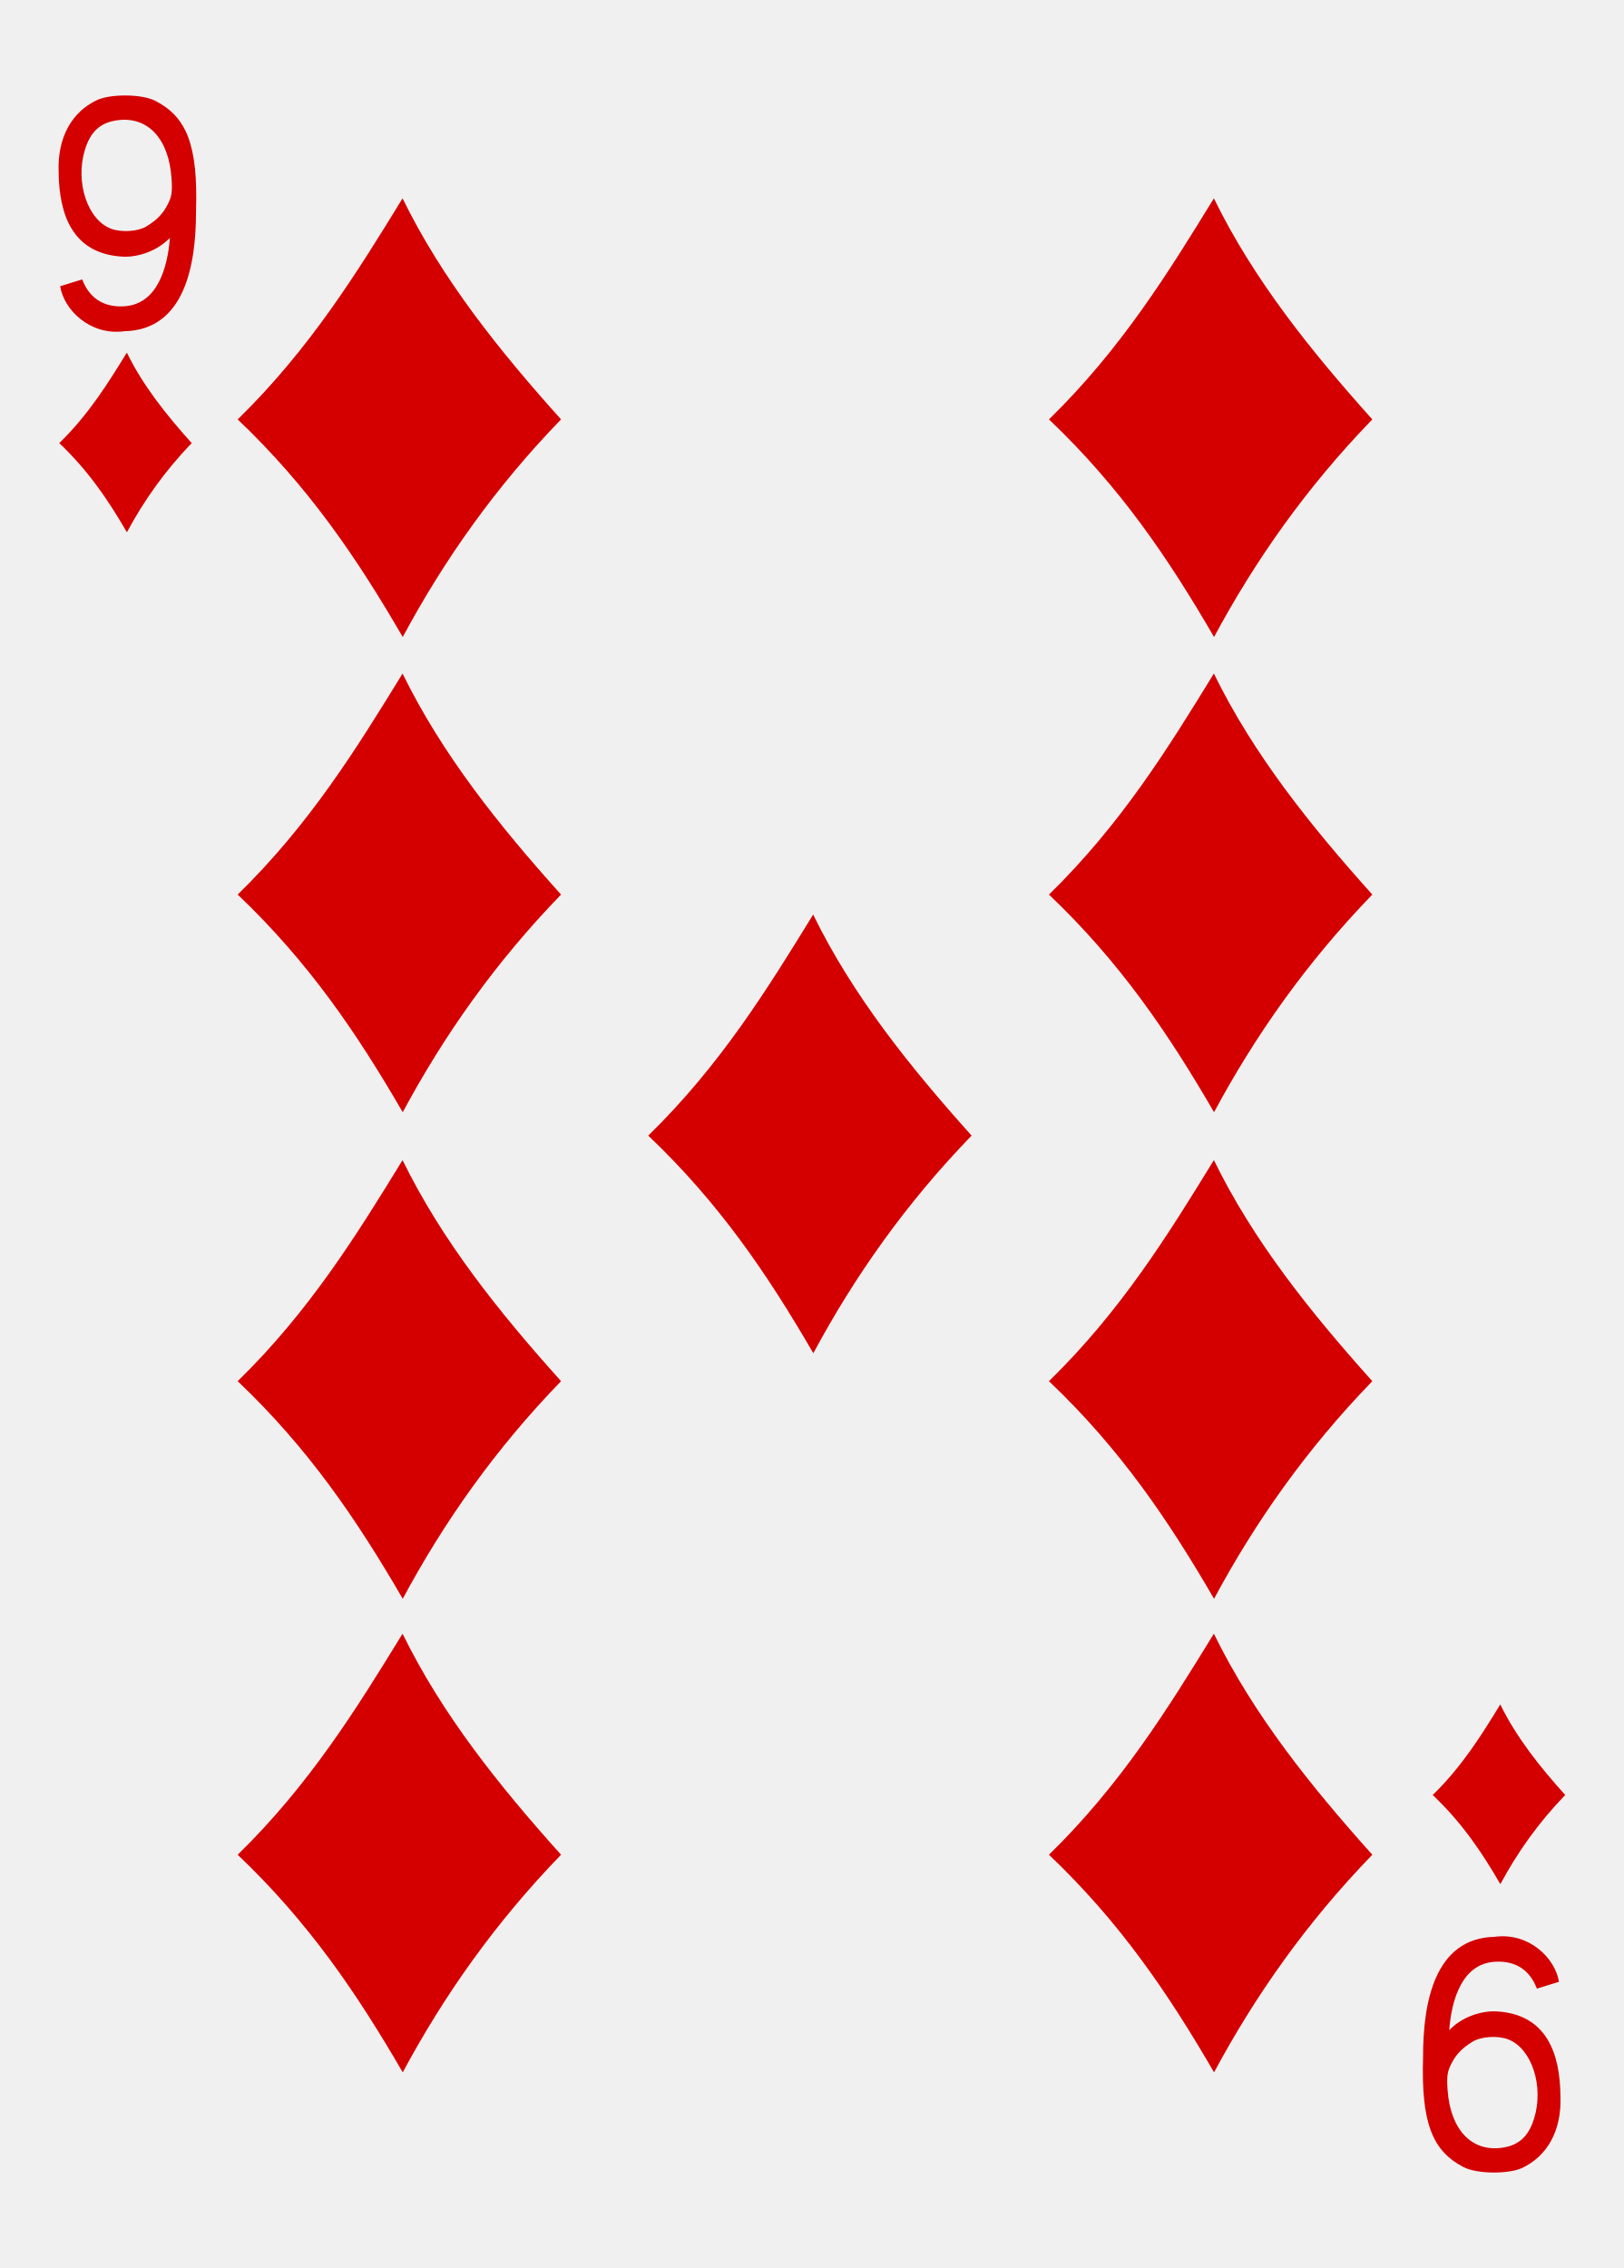
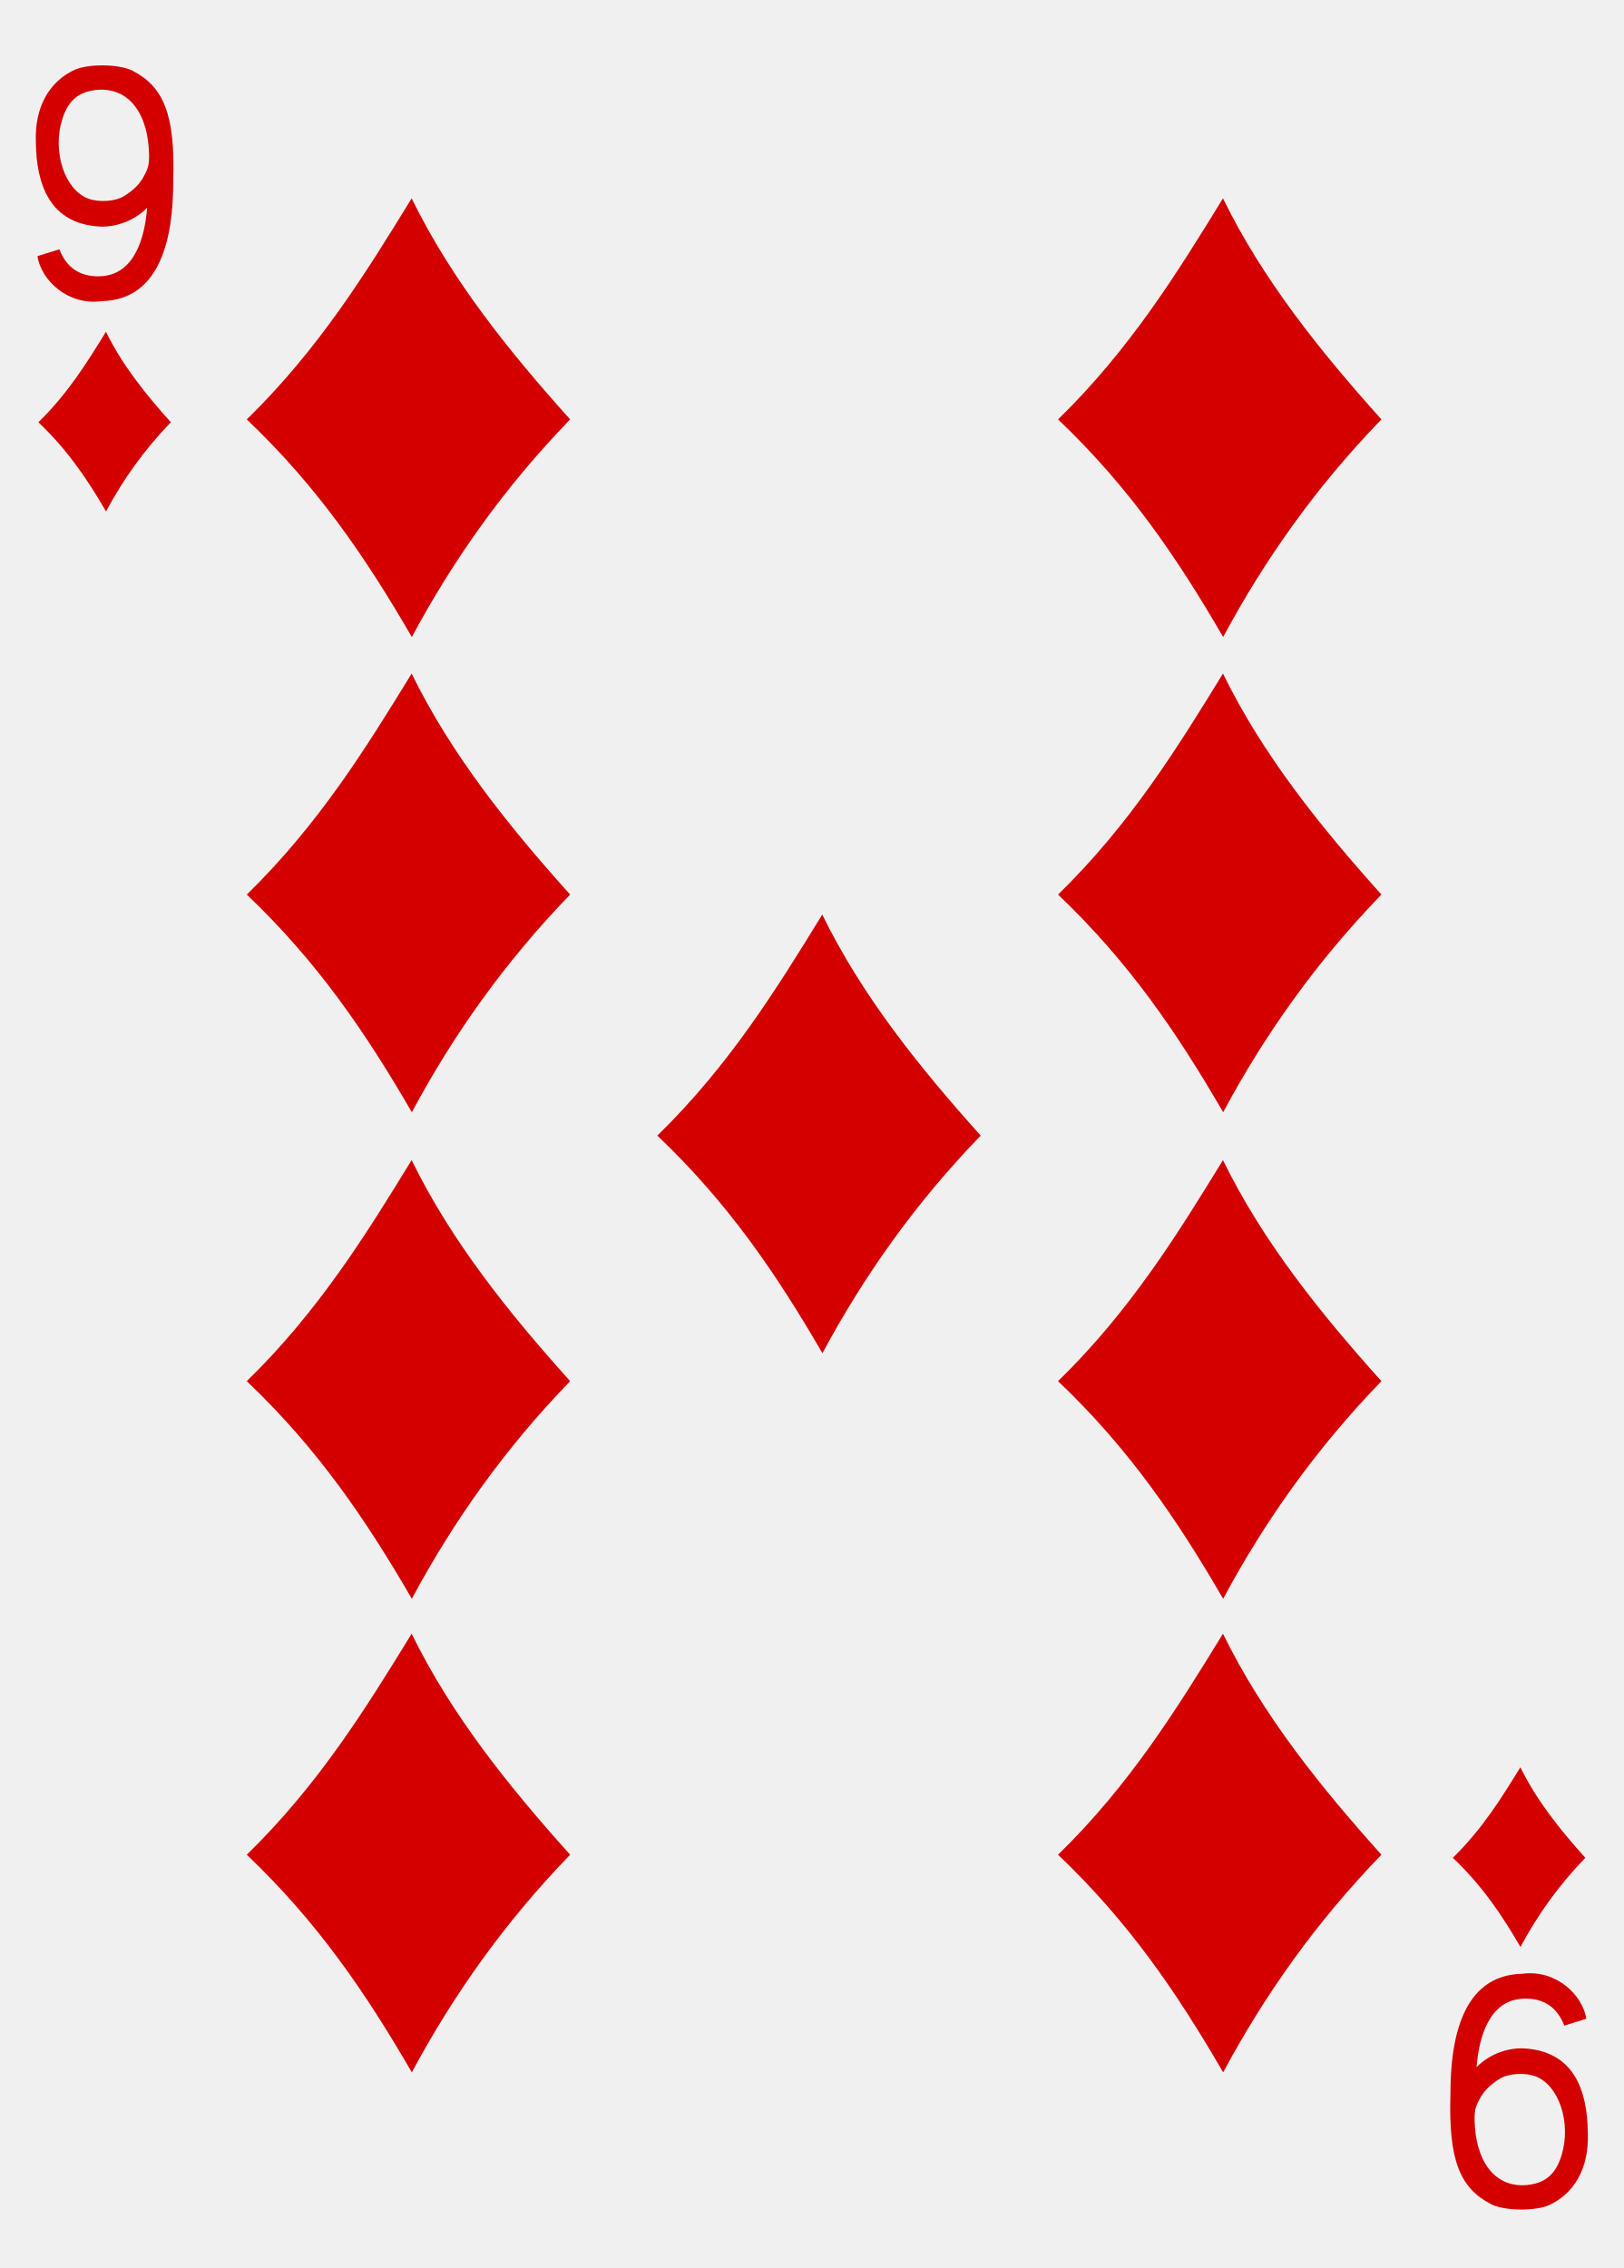
<svg xmlns="http://www.w3.org/2000/svg" version="1.1" id="Layer_1" x="0px" y="0px" width="178.582px" height="249.449px" viewBox="0 0 178.582 249.449" enable-background="new 0 0 178.582 249.449" xml:space="preserve">
  <g>
    <path fill="#FFFFFF" d="M8.504,0" />
-     <path fill="#D40000" d="M26.14,46.129c7.934-7.746,13.149-16.192,18.133-24.313c4.371,8.938,10.645,16.754,17.43,24.313   c-7.262,7.492-12.887,15.508-17.41,23.933C39.281,61.426,34,53.605,26.14,46.129L26.14,46.129z M26.14,46.129" />
-     <path fill="#D40000" d="M26.14,98.391c7.934-7.743,13.149-16.188,18.133-24.309c4.371,8.934,10.645,16.754,17.43,24.309   c-7.262,7.496-12.887,15.511-17.41,23.938C39.281,113.691,34,105.871,26.14,98.391L26.14,98.391z M26.14,98.391" />
-     <path fill="#D40000" d="M26.14,151.91c7.934-7.746,13.149-16.191,18.133-24.313c4.371,8.938,10.645,16.754,17.43,24.313   c-7.262,7.496-12.887,15.508-17.41,23.934C39.281,167.207,34,159.387,26.14,151.91L26.14,151.91z M26.14,151.91" />
-     <path fill="#D40000" d="M26.14,203.996c7.934-7.746,13.149-16.191,18.133-24.313c4.371,8.934,10.645,16.753,17.43,24.313   c-7.262,7.492-12.887,15.508-17.41,23.934C39.281,219.293,34,211.473,26.14,203.996L26.14,203.996z M26.14,203.996" />
-     <path fill="#D40000" d="M71.293,124.901c7.937-7.746,13.148-16.19,18.136-24.312c4.371,8.937,10.645,16.754,17.426,24.312   c-7.258,7.496-12.883,15.509-17.406,23.935C84.433,140.199,79.156,132.379,71.293,124.901L71.293,124.901z M71.293,124.901" />
-     <path fill="#D40000" d="M115.363,46.129c7.938-7.746,13.152-16.192,18.137-24.313c4.371,8.938,10.645,16.754,17.426,24.313   c-7.258,7.492-12.883,15.508-17.406,23.933C128.507,61.426,123.226,53.605,115.363,46.129L115.363,46.129z M115.363,46.129" />
-     <path fill="#D40000" d="M115.363,98.391c7.938-7.743,13.152-16.188,18.137-24.309c4.371,8.934,10.645,16.754,17.426,24.309   c-7.258,7.496-12.883,15.511-17.406,23.938C128.507,113.691,123.226,105.871,115.363,98.391L115.363,98.391z M115.363,98.391" />
-     <path fill="#D40000" d="M115.363,151.91c7.938-7.746,13.152-16.191,18.137-24.313c4.371,8.938,10.645,16.754,17.426,24.313   c-7.258,7.496-12.883,15.508-17.406,23.934C128.507,167.207,123.226,159.387,115.363,151.91L115.363,151.91z M115.363,151.91" />
-     <path fill="#D40000" d="M115.363,203.996c7.938-7.746,13.152-16.191,18.137-24.313c4.371,8.934,10.645,16.753,17.426,24.313   c-7.258,7.492-12.883,15.508-17.406,23.934C128.507,219.293,123.226,211.473,115.363,203.996L115.363,203.996z M115.363,203.996" />
-     <path fill="#D40000" d="M157.57,197.426c3.254-3.172,5.387-6.633,7.43-9.961c1.789,3.66,4.359,6.863,7.141,9.961   c-2.973,3.07-5.277,6.351-7.133,9.804C162.953,203.69,160.792,200.488,157.57,197.426L157.57,197.426z M157.57,197.426" />
-     <path fill="#D40000" d="M6.519,48.738c3.25-3.172,5.387-6.633,7.43-9.957c1.789,3.66,4.359,6.864,7.137,9.957   c-2.973,3.071-5.278,6.356-7.129,9.805C11.902,55.004,9.742,51.801,6.519,48.738L6.519,48.738z M6.519,48.738" />
-     <path fill="#D40000" d="M6.621,31.48l2.418-0.75c0.914,2.395,2.761,3.102,4.715,2.95c3.503-0.274,4.668-4.118,4.933-7.52   c-1.367,1.418-3.422,2.141-5.168,2.07c-5.586-0.296-7.015-4.683-7.07-9.281c-0.152-3.875,1.48-6.683,4.281-7.969   c1.481-0.656,4.875-0.656,6.367,0.118c3.426,1.773,4.692,4.839,4.461,12.152c0.004,6.02-1.297,13.031-7.867,13.18   C9.89,36.945,7.007,34.047,6.621,31.48L6.621,31.48z M16.129,24.887c1.14-0.707,1.785-1.371,2.293-2.367   c0.421-0.821,0.562-1.247,0.441-2.938c-0.305-4.363-2.637-6.84-6.02-6.348c-1.882,0.274-2.914,1.313-3.503,3.239   c-1.094,3.558,0.292,7.726,2.886,8.688C13.394,25.59,15.199,25.465,16.129,24.887L16.129,24.887z M16.129,24.887" />
-     <path fill="#D40000" d="M171.449,217.969l-2.422,0.754c-0.914-2.395-2.762-3.102-4.715-2.95c-3.504,0.274-4.668,4.118-4.93,7.521   c1.363-1.422,3.418-2.141,5.168-2.07c5.586,0.293,7.016,4.684,7.066,9.281c0.156,3.875-1.48,6.683-4.277,7.969   c-1.484,0.652-4.879,0.652-6.371-0.118c-3.426-1.772-4.691-4.839-4.461-12.151c-0.004-6.02,1.297-13.031,7.867-13.181   C168.175,212.508,171.058,215.406,171.449,217.969L171.449,217.969z M161.937,224.565c-1.141,0.707-1.781,1.371-2.293,2.368   c-0.418,0.82-0.563,1.242-0.441,2.938c0.309,4.362,2.641,6.84,6.02,6.348c1.883-0.273,2.914-1.313,3.504-3.239   c1.094-3.558-0.289-7.726-2.887-8.687C164.671,223.858,162.871,223.983,161.937,224.565L161.937,224.565z M161.937,224.565" />
+     <path fill="#D40000" d="M27.14,46.129c7.934-7.746,13.149-16.192,18.133-24.313c4.371,8.938,10.645,16.754,17.43,24.313   c-7.262,7.492-12.887,15.508-17.41,23.933C40.281,61.426,35,53.605,27.14,46.129L27.14,46.129z" />
+     <path fill="#D40000" d="M27.14,98.391c7.934-7.743,13.149-16.188,18.133-24.309c4.371,8.934,10.645,16.754,17.43,24.309   c-7.262,7.496-12.887,15.511-17.41,23.938C40.281,113.691,35,105.871,27.14,98.391L27.14,98.391z" />
+     <path fill="#D40000" d="M27.14,151.91c7.934-7.746,13.149-16.191,18.133-24.313c4.371,8.938,10.645,16.754,17.43,24.313   c-7.262,7.496-12.887,15.508-17.41,23.934C40.281,167.207,35,159.387,27.14,151.91L27.14,151.91z" />
+     <path fill="#D40000" d="M27.14,203.996c7.934-7.746,13.149-16.191,18.133-24.313c4.371,8.934,10.645,16.752,17.43,24.313   c-7.262,7.492-12.887,15.508-17.41,23.934C40.281,219.293,35,211.473,27.14,203.996L27.14,203.996z" />
+     <path fill="#D40000" d="M72.293,124.901c7.937-7.746,13.148-16.19,18.137-24.312c4.37,8.937,10.645,16.754,17.426,24.312   c-7.258,7.496-12.883,15.509-17.406,23.935C85.433,140.199,80.156,132.379,72.293,124.901L72.293,124.901z" />
+     <path fill="#D40000" d="M116.363,46.129c7.938-7.746,13.152-16.192,18.137-24.313c4.371,8.938,10.645,16.754,17.426,24.313   c-7.258,7.492-12.883,15.508-17.406,23.933C129.507,61.426,124.227,53.605,116.363,46.129L116.363,46.129z" />
+     <path fill="#D40000" d="M116.363,98.391c7.938-7.743,13.152-16.188,18.137-24.309c4.371,8.934,10.645,16.754,17.426,24.309   c-7.258,7.496-12.883,15.511-17.406,23.938C129.507,113.691,124.227,105.871,116.363,98.391L116.363,98.391z" />
+     <path fill="#D40000" d="M116.363,151.91c7.938-7.746,13.152-16.191,18.137-24.313c4.371,8.938,10.645,16.754,17.426,24.313   c-7.258,7.496-12.883,15.508-17.406,23.934C129.507,167.207,124.227,159.387,116.363,151.91L116.363,151.91z" />
+     <path fill="#D40000" d="M116.363,203.996c7.938-7.746,13.152-16.191,18.137-24.313c4.371,8.934,10.645,16.752,17.426,24.313   c-7.258,7.492-12.883,15.508-17.406,23.934C129.507,219.293,124.227,211.473,116.363,203.996L116.363,203.996z" />
+     <path fill="#D40000" d="M159.779,204.332c3.254-3.172,5.387-6.633,7.43-9.961c1.789,3.66,4.359,6.863,7.141,9.961   c-2.973,3.07-5.276,6.352-7.133,9.805C165.162,210.596,163.001,207.395,159.779,204.332L159.779,204.332z" />
+     <path fill="#D40000" d="M4.222,46.444c3.25-3.172,5.387-6.633,7.43-9.957c1.789,3.66,4.359,6.864,7.137,9.957   c-2.973,3.071-5.278,6.356-7.129,9.805C9.605,52.71,7.445,49.507,4.222,46.444L4.222,46.444z" />
+     <path fill="#D40000" d="M4.115,28.17l2.418-0.75c0.914,2.395,2.761,3.102,4.715,2.95c3.503-0.274,4.668-4.118,4.933-7.52   c-1.367,1.418-3.422,2.141-5.168,2.07c-5.586-0.296-7.015-4.683-7.07-9.281c-0.152-3.875,1.48-6.683,4.281-7.969   c1.481-0.656,4.875-0.656,6.367,0.118c3.426,1.773,4.692,4.839,4.461,12.152c0.004,6.02-1.297,13.031-7.867,13.18   C7.384,33.635,4.5,30.737,4.115,28.17L4.115,28.17z M13.623,21.577c1.14-0.707,1.785-1.371,2.293-2.367   c0.421-0.821,0.562-1.247,0.441-2.938c-0.305-4.363-2.637-6.84-6.02-6.348c-1.882,0.274-2.914,1.313-3.503,3.239   c-1.094,3.558,0.292,7.726,2.886,8.688C10.888,22.28,12.693,22.155,13.623,21.577L13.623,21.577z" />
+     <path fill="#D40000" d="M174.46,222.036l-2.422,0.754c-0.914-2.395-2.762-3.102-4.715-2.949c-3.504,0.273-4.668,4.117-4.931,7.521   c1.363-1.422,3.418-2.142,5.168-2.069c5.587,0.293,7.017,4.684,7.066,9.28c0.155,3.875-1.479,6.683-4.277,7.97   c-1.483,0.651-4.879,0.651-6.371-0.119c-3.426-1.771-4.69-4.838-4.461-12.15c-0.004-6.02,1.298-13.031,7.867-13.182   C171.186,216.575,174.069,219.474,174.46,222.036L174.46,222.036z M164.948,228.632c-1.142,0.707-1.781,1.371-2.293,2.369   c-0.418,0.819-0.563,1.241-0.441,2.938c0.309,4.361,2.641,6.84,6.02,6.348c1.883-0.272,2.914-1.313,3.504-3.238   c1.094-3.559-0.289-7.727-2.887-8.688C167.682,227.925,165.882,228.05,164.948,228.632L164.948,228.632z" />
  </g>
</svg>
